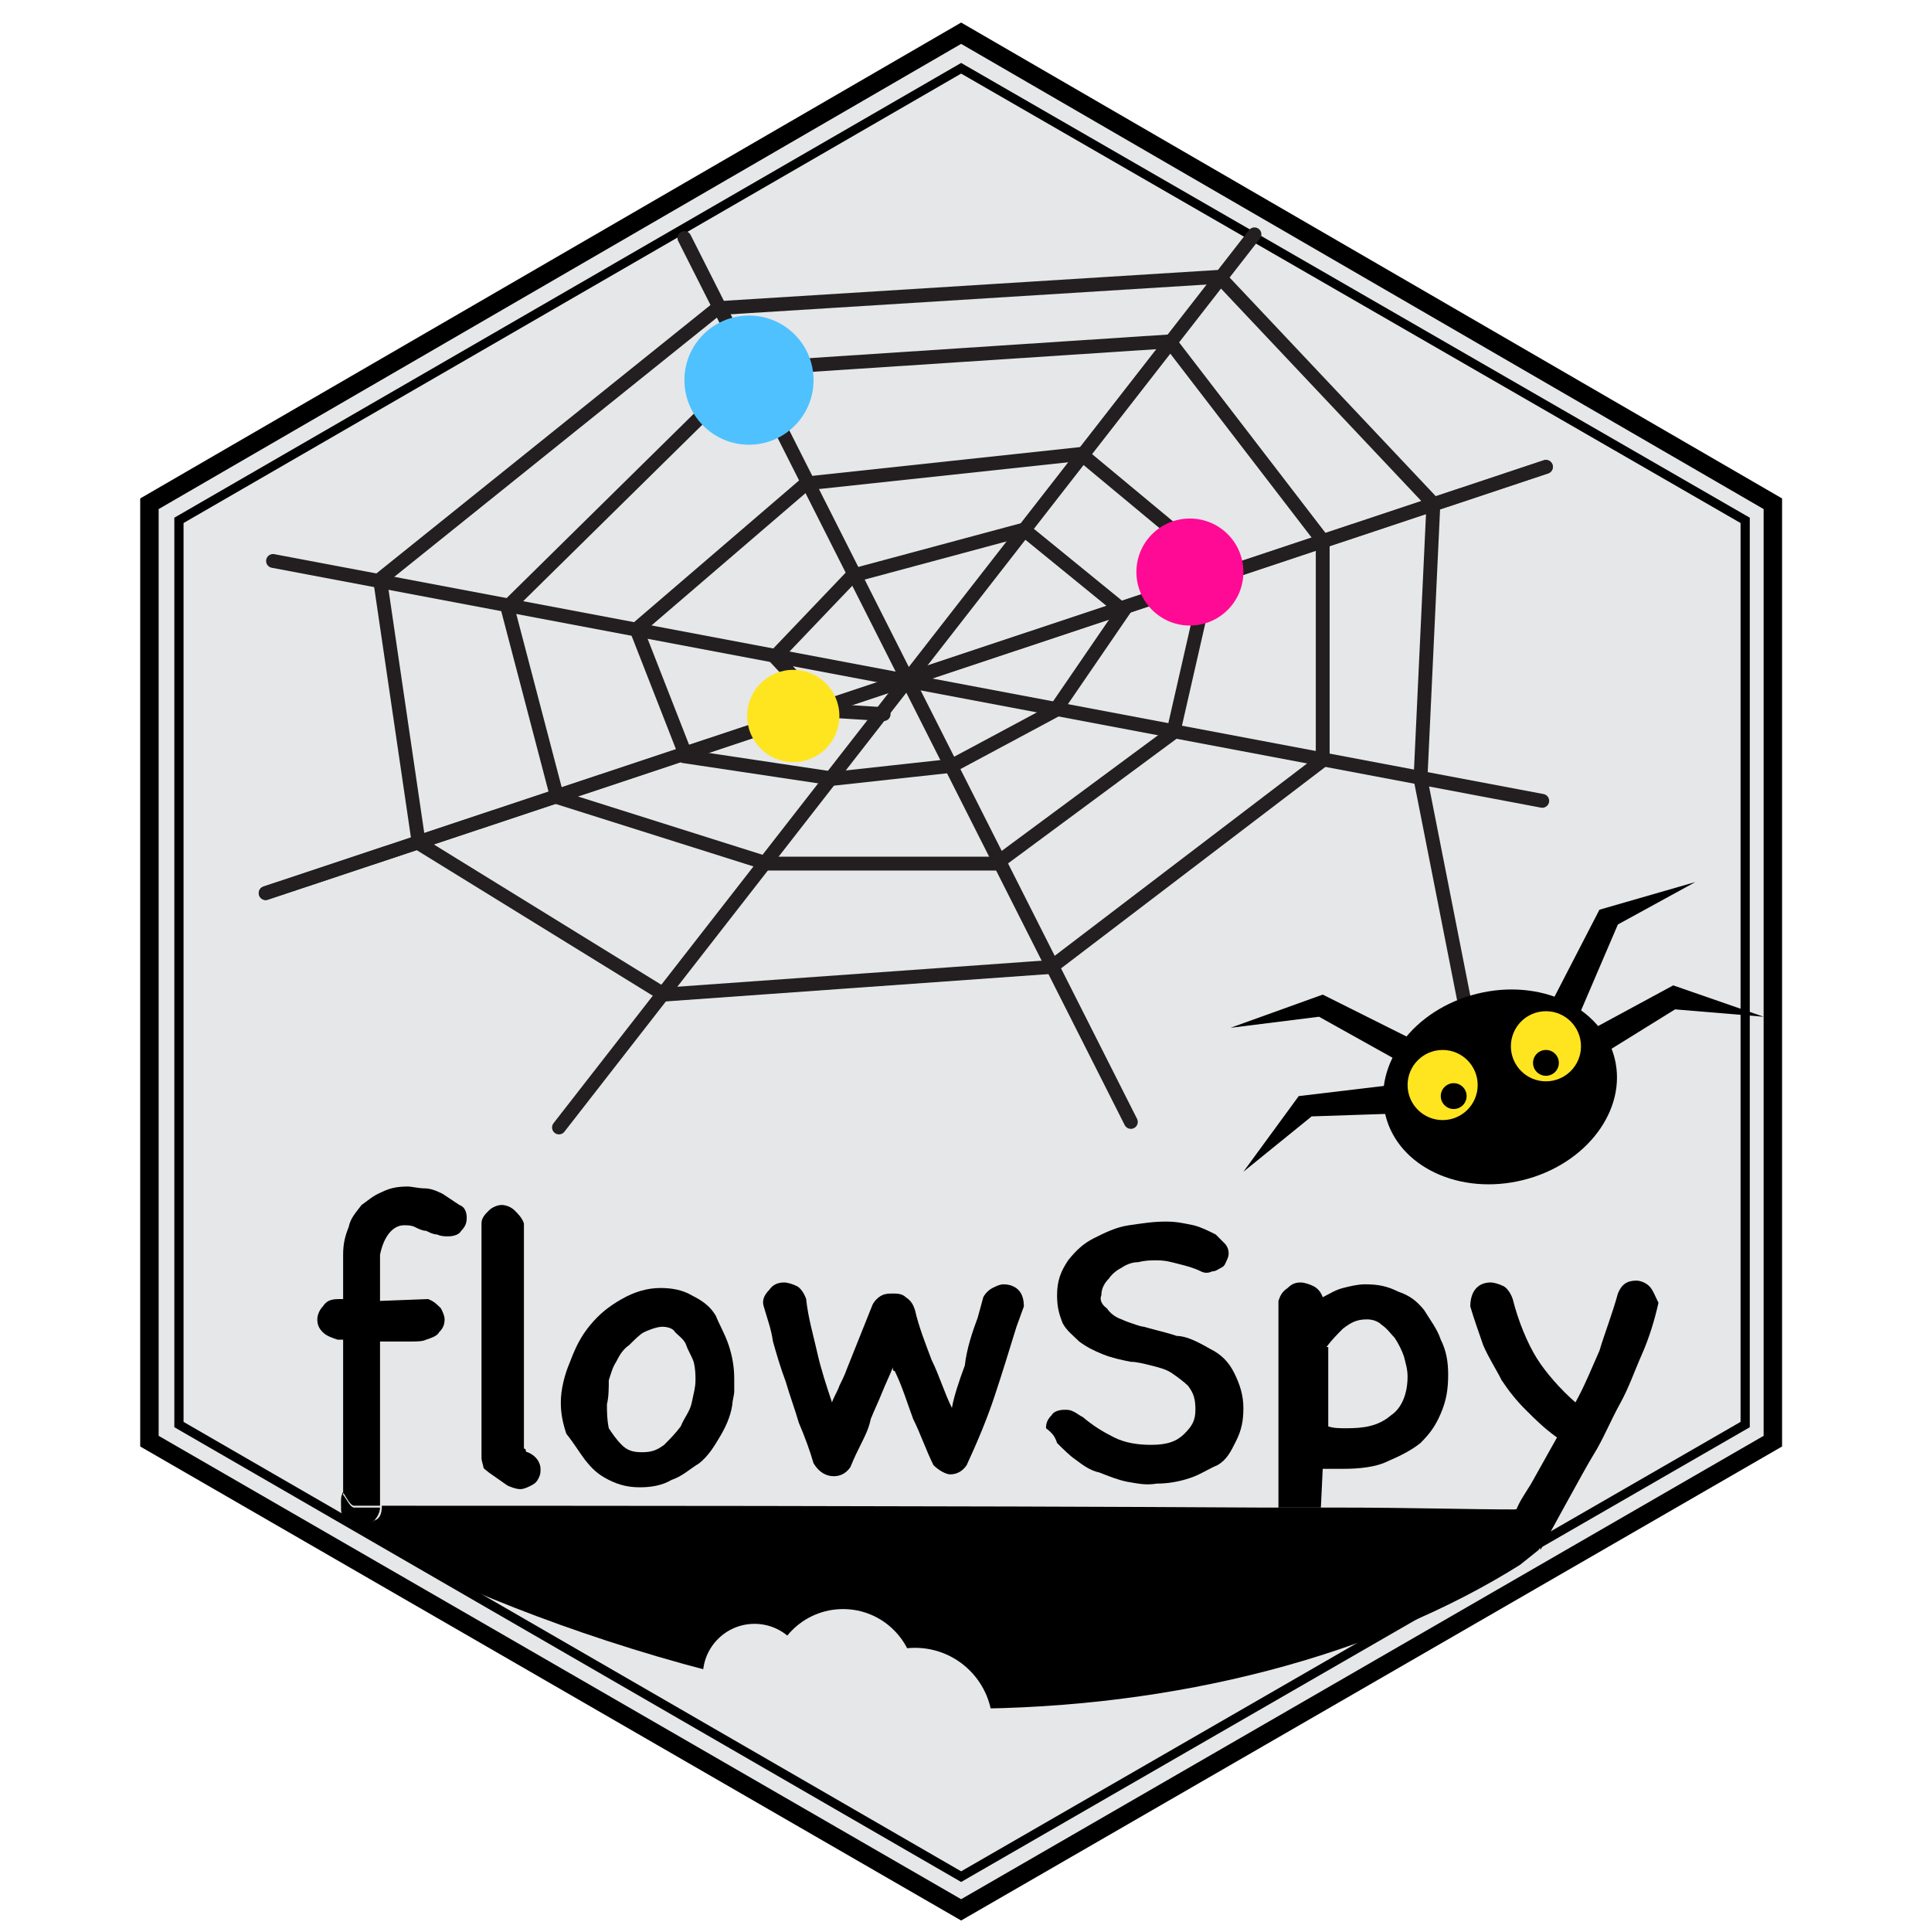
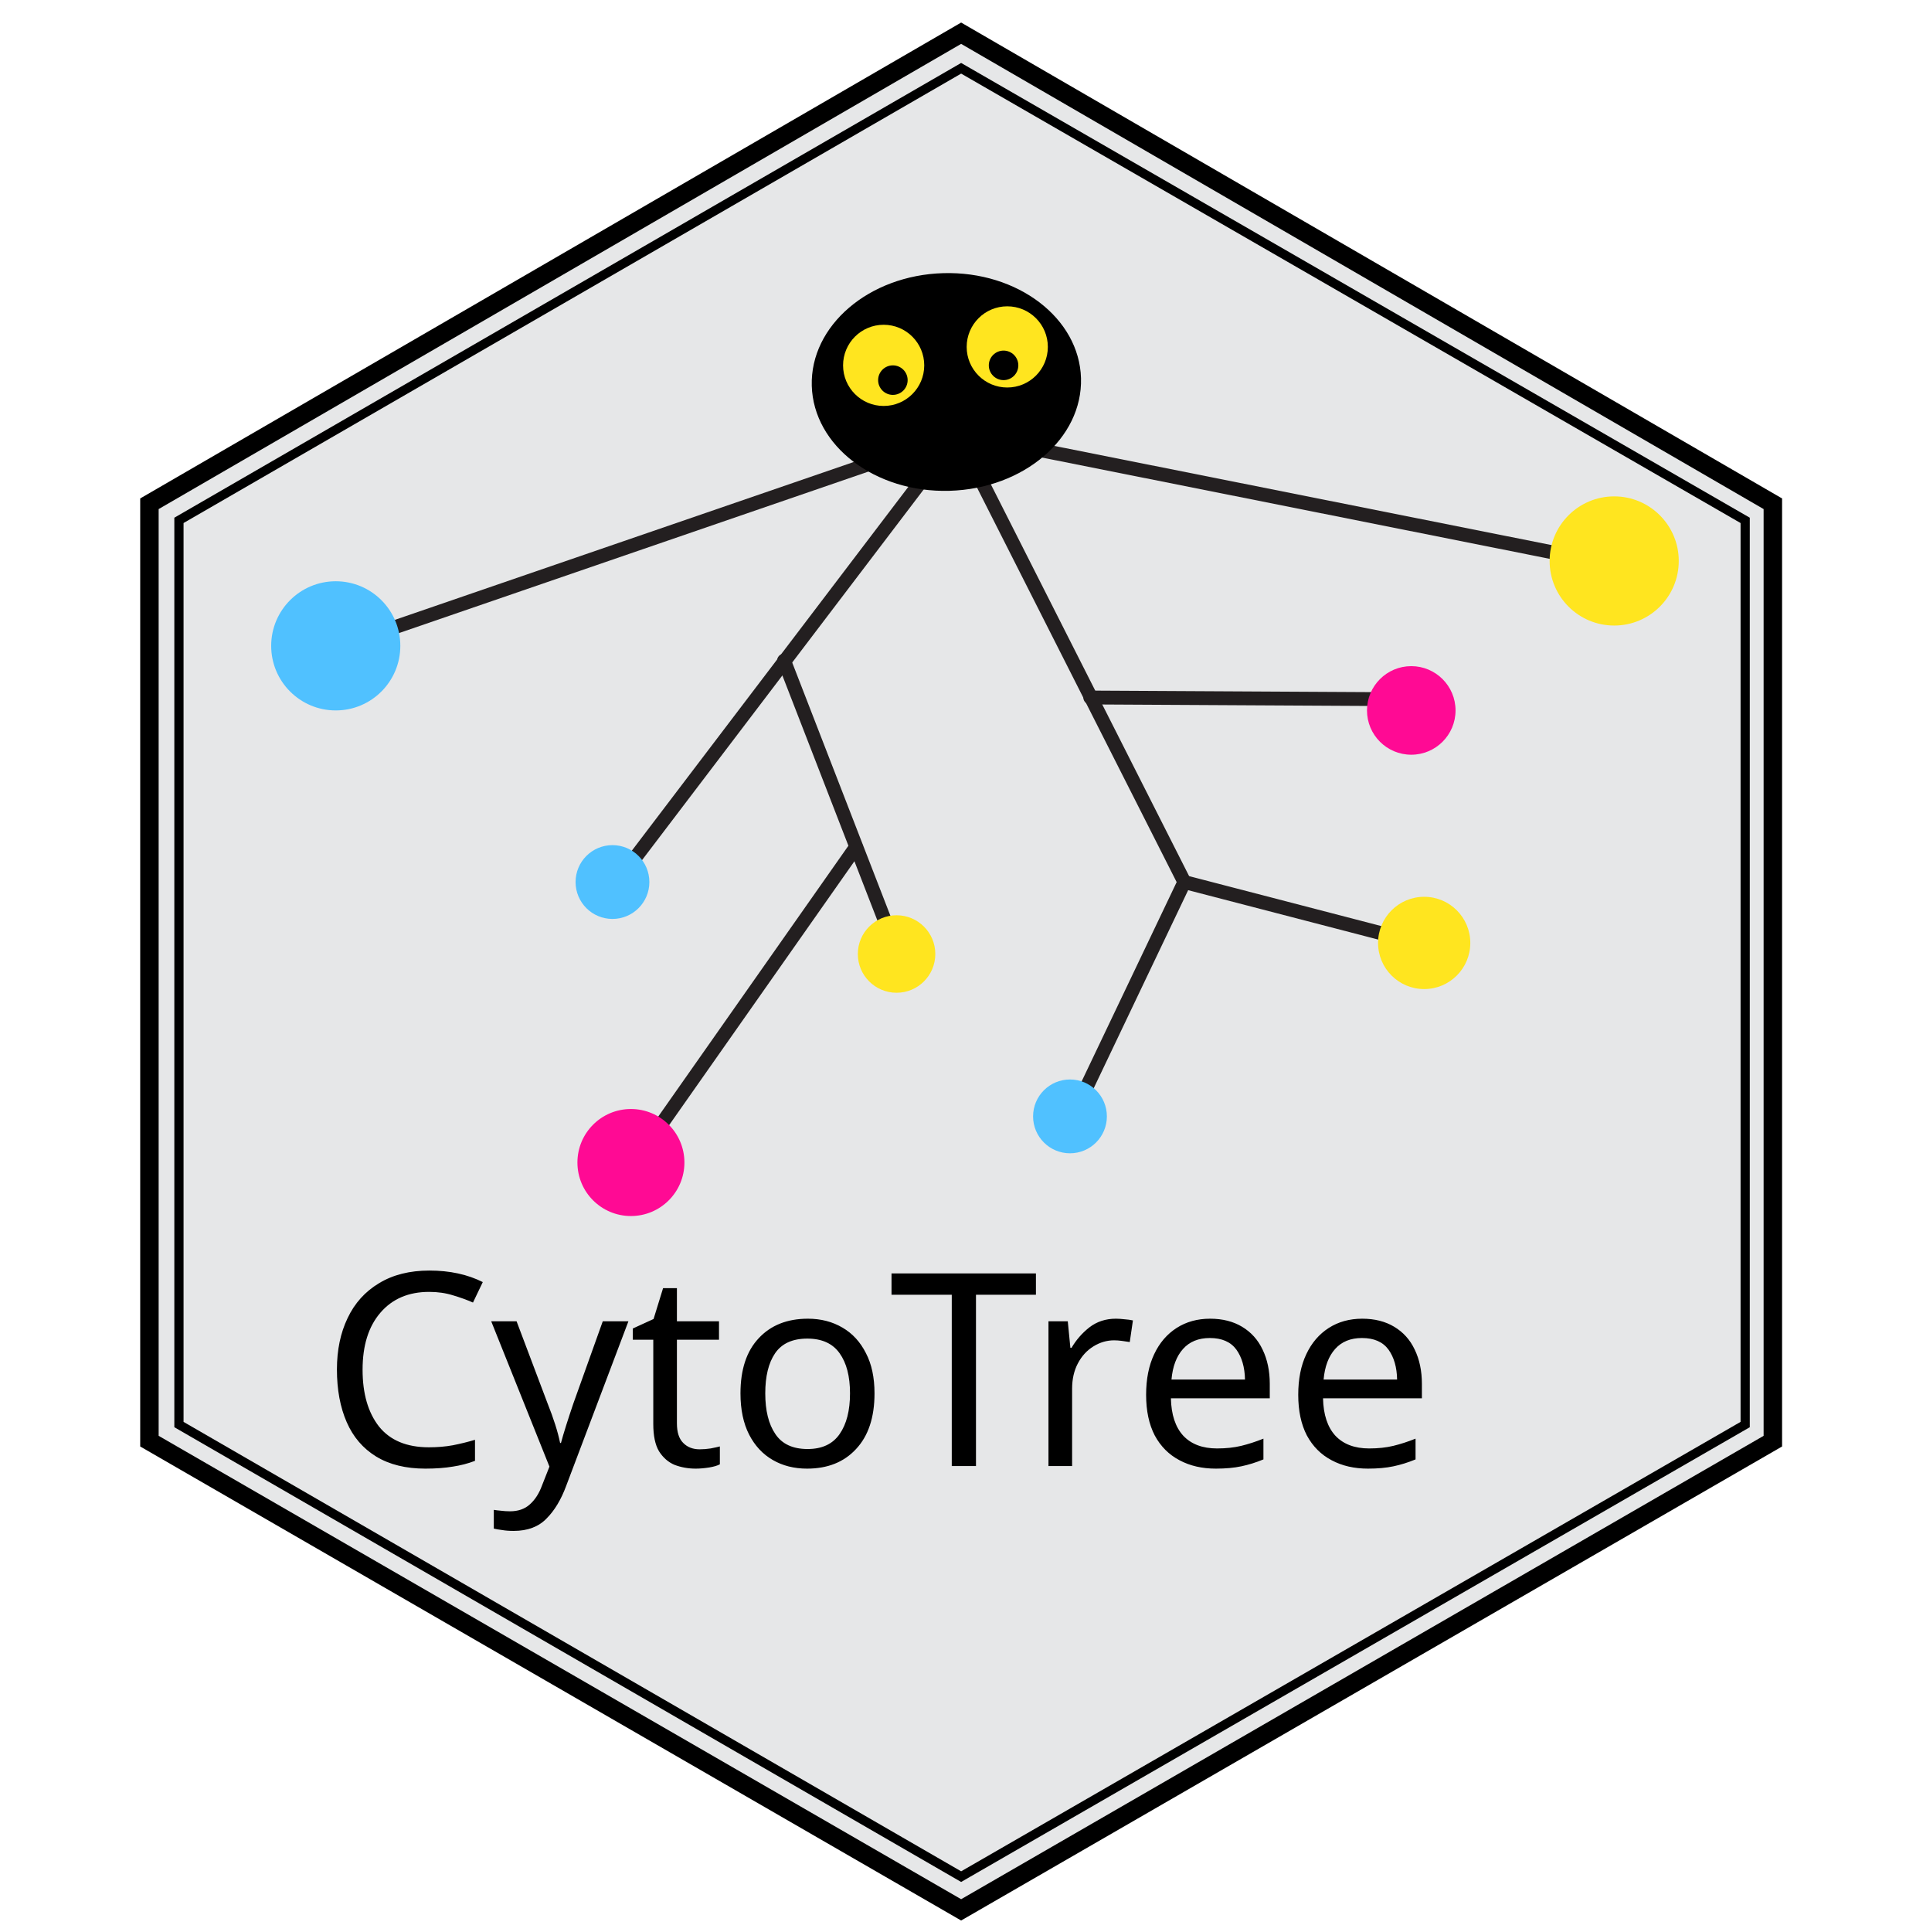
<svg xmlns="http://www.w3.org/2000/svg" version="1.1" id="Layer_1" x="0px" y="0px" viewBox="0 0 104.2 104.7" style="enable-background:new 0 0 104.2 104.7;" xml:space="preserve">
  <style type="text/css">
	.st0{fill:#E6E7E8;stroke:#000000;stroke-miterlimit:10;}
	.st1{fill:#E6E7E8;stroke:#000000;stroke-width:0.5;stroke-miterlimit:10;}
	.st2{fill:none;stroke:#231F20;stroke-width:0.75;stroke-linecap:round;stroke-miterlimit:10;}
	.st3{fill:#FFE51F;}
	.st4{fill:#FF0A94;}
	.st5{fill:#50C1FF;}
- 	.st6{fill:none;}
- 	.st7{fill:#E6E7E8;}
+ 	.st6{fill:#E6E7E8;}
+ 	.st7{font-family:'Courier-Bold';}
+ 	.st8{font-size:14.618px;}
</style>
  <polygon class="st0" points="52.1,1.8 8.1,27.3 8.1,78.1 52.1,103.5 96.1,78.1 96.1,27.3 " />
  <polygon class="st1" points="52.1,3.7 9.7,28.2 9.7,77.2 52.1,101.7 94.6,77.2 94.6,28.2 " />
  <g>
-     <line class="st2" x1="14.4" y1="48.4" x2="83.8" y2="25.3" />
-     <line class="st2" x1="14.4" y1="48.4" x2="83.8" y2="25.3" />
-     <line class="st2" x1="83.6" y1="43.4" x2="14.8" y2="30.4" />
-     <line class="st2" x1="61.3" y1="60.8" x2="37.1" y2="12.9" />
-     <line class="st2" x1="30.3" y1="61.1" x2="68" y2="12.7" />
+     <line class="st2" x1="17.3" y1="35.4" x2="51.9" y2="23.5" />
+     <line class="st2" x1="86.5" y1="30.4" x2="51.9" y2="23.5" />
+     <line class="st2" x1="64.2" y1="47.8" x2="51.9" y2="23.5" />
+     <line class="st2" x1="33.2" y1="48.1" x2="51.9" y2="23.5" />
+     <line class="st2" x1="42.5" y1="35.8" x2="48.9" y2="52.3" />
+     <line class="st2" x1="59.1" y1="37.8" x2="77.4" y2="37.9" />
+     <line class="st2" x1="46.4" y1="45.9" x2="34.6" y2="62.7" />
+     <line class="st2" x1="64.2" y1="47.8" x2="58" y2="60.8" />
+     <line class="st2" x1="76.9" y1="51.1" x2="64.2" y2="47.8" />
  </g>
-   <polyline class="st2" points="81.1,63 77,42.2 77.7,27.3 66.1,15 38.9,16.7 20.6,31.4 22.7,45.7 36,53.9 57,52.4 71.7,41.2   71.7,29.3 63.4,18.5 40.6,20 27.5,32.9 30.2,43.2 41.6,46.8 54,46.8 63.6,39.7 65.7,30.5 58.6,24.6 43.7,26.2 34.5,34.1 37.2,41   45.2,42.2 51.6,41.5 57.2,38.5 60.9,33.1 55.5,28.7 46.2,31.2 42,35.6 44.7,38.5 47.9,38.7 " />
  <g>
-     <polygon points="83.6,55.3 86.7,49.3 91.9,47.8 87.7,50.1 85.3,55.7  " />
-     <polygon points="84.6,56.7 90.7,53.4 95.6,55.1 90.8,54.7 85.8,57.8  " />
-     <polygon points="77.7,56.9 71.7,53.9 66.7,55.7 71.5,55.1 76.7,58  " />
-     <polygon points="77.1,58.6 70.4,59.4 67.4,63.5 71.1,60.5 77,60.3  " />
    <g>
-       <ellipse transform="matrix(0.9701 -0.2428 0.2428 0.9701 -11.8555 21.5027)" cx="81.3" cy="58.9" rx="6.4" ry="5.2" />
-       <circle class="st3" cx="78.2" cy="58.8" r="1.9" />
-       <circle class="st3" cx="83.8" cy="56.7" r="1.9" />
-       <circle cx="83.8" cy="57.6" r="0.7" />
-       <circle cx="78.8" cy="59.4" r="0.7" />
+       <ellipse transform="matrix(0.9996 -2.810564e-02 2.810564e-02 0.9996 -0.5608 1.4505)" cx="51.3" cy="20.7" rx="7.3" ry="5.9" />
+       <circle class="st3" cx="47.9" cy="19.8" r="2.2" />
+       <circle class="st3" cx="54.6" cy="18.8" r="2.2" />
+       <circle cx="54.4" cy="19.8" r="0.8" />
+       <circle cx="48.4" cy="20.6" r="0.8" />
    </g>
  </g>
-   <circle class="st4" cx="64.5" cy="31" r="2.9" />
-   <circle class="st5" cx="40.6" cy="20.6" r="3.5" />
-   <circle class="st3" cx="43" cy="38.8" r="2.5" />
-   <g>
-     <path class="st6" d="M75.1,77.1c0.7-0.6,0.9-1.2,0.9-2.1c0-0.4-0.1-0.7-0.2-1.1s-0.3-0.7-0.5-1c-0.2-0.4-0.4-0.6-0.7-0.7   c-0.3-0.2-0.6-0.3-0.8-0.3c-0.5,0-0.9,0.2-1.3,0.5s-0.7,0.7-0.9,1l-0.2,0.2v4.3c0.4,0.1,0.7,0.1,1,0.1   C73.7,77.8,74.4,77.5,75.1,77.1z" />
-     <path class="st6" d="M33.7,78.2c0.3,0.3,0.7,0.4,1.1,0.4c0.5,0,0.8-0.1,1.2-0.4s0.7-0.6,0.9-1c0.3-0.4,0.5-0.8,0.6-1.3   s0.2-0.8,0.2-1.2c0-0.4,0-0.7-0.1-1c-0.1-0.4-0.2-0.7-0.4-0.9c-0.2-0.3-0.4-0.5-0.6-0.7c-0.2-0.2-0.5-0.3-0.7-0.3   c-0.4,0-0.7,0.1-1,0.3c-0.3,0.2-0.7,0.5-0.8,0.7c-0.3,0.3-0.5,0.6-0.7,0.9c-0.2,0.4-0.3,0.7-0.4,1c-0.1,0.5-0.1,0.8-0.1,1.3   s0.1,0.8,0.2,1.2C33.2,77.6,33.4,77.9,33.7,78.2z" />
-     <path d="M19.2,81.6c0.4,0,0.9,0,1.4,0l0,0v-8.9h0.6c0.4,0,0.7,0,1,0c0.4,0,0.7,0,0.9-0.1c0.3-0.1,0.6-0.2,0.7-0.4   c0.2-0.2,0.3-0.4,0.3-0.7c0-0.2-0.1-0.4-0.2-0.6c-0.2-0.2-0.4-0.4-0.7-0.5l-2.6,0.1V68c0.2-1,0.7-1.6,1.3-1.6c0.2,0,0.4,0,0.6,0.1   s0.4,0.2,0.6,0.2l0,0c0.2,0.1,0.4,0.2,0.6,0.2c0.2,0.1,0.4,0.1,0.6,0.1c0.3,0,0.6-0.1,0.7-0.3c0.2-0.2,0.3-0.4,0.3-0.7   s-0.1-0.6-0.4-0.7c-0.3-0.2-0.6-0.4-0.9-0.6c-0.4-0.2-0.7-0.3-1-0.3s-0.7-0.1-0.9-0.1c-0.6,0-1,0.1-1.4,0.3   c-0.5,0.2-0.8,0.5-1.1,0.7c-0.3,0.4-0.6,0.7-0.7,1.2c-0.2,0.5-0.3,0.9-0.3,1.5v2.4h-0.2c-0.5,0-0.7,0.1-0.9,0.4   c-0.2,0.2-0.3,0.5-0.3,0.7c0,0.3,0.1,0.5,0.3,0.7c0.2,0.2,0.5,0.3,0.8,0.4h0.3v8.9c0,0.1,0,0.1,0,0.1C18.4,80,18.8,81.6,19.2,81.6z   " />
-     <path d="M19.5,82.8c0.3,0,0.6-0.1,0.7-0.3c0.2-0.2,0.4-0.5,0.4-0.8c-0.6,0-1,0-1.4,0s-0.8-1.7-0.7,0.2c0.1,0.3,0.2,0.5,0.4,0.7   C19.1,82.8,19.2,82.8,19.5,82.8z" />
-     <path d="M26.5,79.8l1,0.7c0.2,0.1,0.5,0.2,0.7,0.2s0.4-0.1,0.6-0.2s0.3-0.2,0.4-0.4c0.1-0.2,0.1-0.3,0.1-0.5c0-0.3-0.2-0.7-0.7-0.9   c0,0-0.1,0-0.1-0.1s-0.1-0.1-0.1-0.1V66.3c-0.1-0.3-0.3-0.5-0.5-0.7s-0.5-0.3-0.7-0.3s-0.5,0.1-0.7,0.3c-0.2,0.2-0.4,0.4-0.4,0.7   V79c0,0.2,0.1,0.4,0.1,0.5S26.4,79.7,26.5,79.8z" />
-     <path d="M31.7,79.1c0.4,0.5,0.7,0.8,1.3,1.1c0.6,0.3,1.1,0.4,1.7,0.4s1.2-0.1,1.7-0.4c0.6-0.2,1-0.6,1.5-0.9   c0.5-0.4,0.8-0.9,1.1-1.4s0.6-1.1,0.7-1.8c0-0.2,0.1-0.5,0.1-0.7s0-0.5,0-0.7c0-0.6-0.1-1.2-0.3-1.8c-0.2-0.6-0.5-1.1-0.7-1.6   c-0.3-0.5-0.7-0.8-1.3-1.1c-0.5-0.3-1.1-0.4-1.7-0.4c-0.7,0-1.4,0.2-2.1,0.6c-0.7,0.4-1.2,0.8-1.7,1.4c-0.5,0.6-0.8,1.2-1.1,2   c-0.3,0.7-0.5,1.5-0.5,2.2c0,0.6,0.1,1.1,0.3,1.7C31.1,78.2,31.4,78.7,31.7,79.1z M33,74.8c0.1-0.3,0.2-0.7,0.4-1   c0.2-0.4,0.4-0.7,0.7-0.9c0.3-0.3,0.6-0.6,0.8-0.7s0.7-0.3,1-0.3s0.6,0.1,0.7,0.3c0.2,0.2,0.5,0.4,0.6,0.7c0.1,0.3,0.3,0.6,0.4,0.9   c0.1,0.4,0.1,0.7,0.1,1c0,0.4-0.1,0.7-0.2,1.2c-0.1,0.5-0.4,0.8-0.6,1.3c-0.3,0.4-0.6,0.7-0.9,1c-0.4,0.3-0.7,0.4-1.2,0.4   s-0.8-0.1-1.1-0.4s-0.5-0.6-0.7-0.9c-0.1-0.5-0.1-0.9-0.1-1.3C33,75.7,33,75.2,33,74.8z" />
-     <path d="M41.9,72.7c0.2,0.7,0.4,1.4,0.7,2.2c0.2,0.7,0.5,1.5,0.7,2.2c0.3,0.7,0.6,1.5,0.8,2.2c0.3,0.5,0.7,0.7,1.1,0.7   c0.4,0,0.7-0.2,0.9-0.5c0.2-0.5,0.4-0.9,0.6-1.3c0.2-0.4,0.4-0.8,0.5-1.3c0.2-0.5,0.4-0.9,0.6-1.4c0.2-0.5,0.4-0.9,0.6-1.4l0,0v0.1   c0,0,0,0.1,0.1,0.1c0.4,0.8,0.7,1.8,1,2.6c0.4,0.8,0.7,1.7,1.1,2.5c0.3,0.3,0.7,0.5,0.9,0.5c0.4,0,0.7-0.2,0.9-0.5   c0.6-1.3,1.1-2.5,1.5-3.7s0.8-2.5,1.2-3.8l0.4-1.1c0-0.4-0.1-0.7-0.3-0.9c-0.2-0.2-0.5-0.3-0.8-0.3c-0.2,0-0.4,0.1-0.6,0.2   s-0.4,0.3-0.5,0.5l0,0L53,71.4c-0.3,0.8-0.6,1.7-0.7,2.6c-0.3,0.8-0.6,1.7-0.7,2.3c-0.4-0.8-0.7-1.8-1.1-2.6   c-0.3-0.8-0.7-1.8-0.9-2.7c-0.1-0.3-0.2-0.5-0.5-0.7c-0.2-0.2-0.5-0.2-0.7-0.2s-0.4,0-0.6,0.1s-0.4,0.3-0.5,0.5l-1.4,3.5   c-0.1,0.3-0.3,0.7-0.4,0.9c-0.1,0.3-0.3,0.6-0.4,0.9c-0.3-0.9-0.6-1.8-0.8-2.7c-0.2-0.9-0.5-1.9-0.6-2.9c-0.1-0.3-0.3-0.6-0.5-0.7   s-0.5-0.2-0.7-0.2c-0.3,0-0.6,0.1-0.8,0.4c-0.3,0.3-0.4,0.6-0.3,0.9C41.6,71.5,41.8,72,41.9,72.7z" />
-     <path d="M57.3,78.2c0.3,0.3,0.7,0.7,1,0.9c0.4,0.3,0.8,0.6,1.3,0.7c0.5,0.2,1,0.4,1.5,0.5c0.6,0.1,1,0.2,1.6,0.1   c0.6,0,1.2-0.1,1.8-0.3c0.6-0.2,1-0.5,1.5-0.7c0.5-0.3,0.7-0.7,1-1.3s0.4-1.1,0.4-1.8c0-0.7-0.2-1.3-0.5-1.9s-0.7-1-1.3-1.3   c-0.7-0.4-1.3-0.7-1.8-0.7c-0.6-0.2-1.1-0.3-1.8-0.5c0,0-0.1,0-0.4-0.1c-0.3-0.1-0.6-0.2-0.8-0.3c-0.3-0.1-0.6-0.3-0.8-0.6   c-0.3-0.2-0.4-0.5-0.3-0.7c0-0.4,0.2-0.7,0.4-0.9c0.2-0.3,0.5-0.5,0.7-0.6c0.3-0.2,0.6-0.3,0.9-0.3c0.4-0.1,0.7-0.1,1-0.1   c0.5,0,0.8,0.1,1.2,0.2c0.4,0.1,0.8,0.2,1.2,0.4c0.2,0.1,0.4,0.1,0.6,0c0.2,0,0.3-0.1,0.5-0.2c0.2-0.1,0.2-0.2,0.3-0.4   c0.1-0.2,0.1-0.3,0.1-0.4c0-0.2-0.1-0.4-0.2-0.5s-0.3-0.3-0.5-0.5c-0.4-0.2-0.8-0.4-1.2-0.5c-0.5-0.1-0.9-0.2-1.5-0.2   c-0.7,0-1.3,0.1-2,0.2s-1.3,0.4-1.9,0.7s-1,0.7-1.4,1.2c-0.4,0.6-0.6,1.1-0.6,1.9c0,0.6,0.1,1,0.3,1.5c0.2,0.4,0.6,0.7,0.9,1   c0.4,0.3,0.8,0.5,1.3,0.7s1,0.3,1.5,0.4c0.3,0,0.7,0.1,1.1,0.2c0.4,0.1,0.8,0.2,1.1,0.4c0.3,0.2,0.7,0.5,0.9,0.7   c0.3,0.4,0.4,0.7,0.4,1.3s-0.2,0.9-0.6,1.3c-0.4,0.4-0.9,0.6-1.8,0.6c-0.7,0-1.4-0.1-2-0.4s-1.1-0.6-1.7-1.1   c-0.2-0.1-0.3-0.2-0.5-0.3c-0.2-0.1-0.3-0.1-0.5-0.1c-0.3,0-0.6,0.1-0.7,0.3c-0.2,0.2-0.3,0.4-0.3,0.7   C57.1,77.7,57.2,77.9,57.3,78.2L57.3,78.2z" />
-     <path d="M71.7,79.6c0.2,0,0.4,0,0.5,0c0.2,0,0.4,0,0.6,0c0.9,0,1.8-0.1,2.4-0.4c0.7-0.3,1.3-0.6,1.8-1c0.5-0.5,0.8-0.9,1.1-1.6   s0.4-1.3,0.4-2.1c0-0.7-0.1-1.3-0.4-1.9c-0.2-0.6-0.6-1.1-0.9-1.6c-0.4-0.5-0.8-0.8-1.4-1c-0.6-0.3-1.1-0.4-1.8-0.4   c-0.4,0-0.8,0.1-1.2,0.2c-0.4,0.1-0.7,0.3-1.1,0.5c-0.1-0.3-0.3-0.5-0.5-0.6s-0.5-0.2-0.7-0.2c-0.3,0-0.5,0.1-0.7,0.3   c-0.3,0.2-0.4,0.4-0.5,0.7v11.2c0.7,0,1.6,0,2.3,0L71.7,79.6L71.7,79.6z M71.7,73.2l0.2-0.2c0.3-0.4,0.6-0.7,0.9-1   c0.4-0.3,0.7-0.5,1.3-0.5c0.3,0,0.6,0.1,0.8,0.3c0.3,0.2,0.5,0.5,0.7,0.7c0.2,0.3,0.4,0.7,0.5,1c0.1,0.4,0.2,0.7,0.2,1.1   c0,0.9-0.3,1.7-0.9,2.1c-0.7,0.6-1.5,0.7-2.4,0.7c-0.4,0-0.7,0-1-0.1V73h-0.3C71.7,73,71.7,73.2,71.7,73.2z" />
-     <path d="M89.4,69.7c-0.2-0.2-0.5-0.3-0.7-0.3c-0.5,0-0.8,0.2-1,0.7l0,0c-0.3,1.1-0.7,2.1-1,3.1c-0.4,0.9-0.8,1.9-1.3,2.8   c-0.8-0.7-1.6-1.6-2.1-2.4s-1-2-1.3-3.2c-0.1-0.3-0.3-0.6-0.5-0.7s-0.5-0.2-0.7-0.2c-0.7,0-1.1,0.5-1.1,1.3   c0.2,0.7,0.5,1.5,0.7,2.1c0.3,0.7,0.7,1.3,1,1.9c0.4,0.6,0.8,1.1,1.3,1.6s1,1,1.7,1.5L83,80.4c-0.3,0.5-0.6,0.9-0.8,1.4l0,0   c1.2,0,1.3,2.2,1.3,2.2c0.3-0.5,2.4-4.4,2.9-5.2c0.5-0.8,0.9-1.8,1.4-2.7c0.5-0.9,0.8-1.8,1.2-2.7c0.4-0.9,0.7-1.9,0.9-2.8   C89.7,70.2,89.6,69.9,89.4,69.7z" />
-     <line class="st6" x1="69.5" y1="81.7" x2="71.7" y2="81.7" />
-     <g>
-       <path d="M82.1,81.8c-2.5,0-5.7-0.1-9.4-0.1c-0.3,0-0.6,0-1,0h-2.2c-0.3,0-0.7,0-1,0c-16.7-0.1-39.8-0.1-47.8-0.1    c0,0.4-0.1,0.7-0.4,0.8c-0.2,0.2-0.5,0.3-0.7,0.3s-0.5-0.1-0.7-0.3c-0.2-0.2-0.3-0.4-0.4-0.7v0.2c0.1,2.1,20.2,10.7,33.7,10.7    c11.6,0,22.4-2.9,30.2-7.8l1-0.8l0.4-0.7l-1-1.6L82.1,81.8" />
-     </g>
-   </g>
-   <circle class="st7" cx="40.9" cy="90.8" r="2.8" />
-   <circle class="st7" cx="45.7" cy="91.1" r="3.9" />
-   <circle class="st7" cx="49.6" cy="93.5" r="4.2" />
+   <circle class="st4" cx="34.2" cy="63" r="2.9" />
+   <circle class="st4" cx="76.5" cy="38.5" r="2.4" />
+   <circle class="st5" cx="18.2" cy="35" r="3.5" />
+   <circle class="st5" cx="33.2" cy="47.8" r="2" />
+   <circle class="st5" cx="58" cy="60.5" r="2" />
+   <circle class="st3" cx="77.2" cy="51.1" r="2.5" />
+   <circle class="st3" cx="87.5" cy="30.4" r="3.5" />
+   <circle class="st3" cx="48.6" cy="51.7" r="2.1" />
+   <circle class="st6" cx="40.9" cy="90.8" r="2.8" />
+   <circle class="st6" cx="45.7" cy="91.1" r="3.9" />
+   <circle class="st6" cx="49.6" cy="93.5" r="4.2" />
+   <text transform="matrix(1 0 0 1 17.3731 79.4482)" class="st7 st8">CytoTree</text>
</svg>
